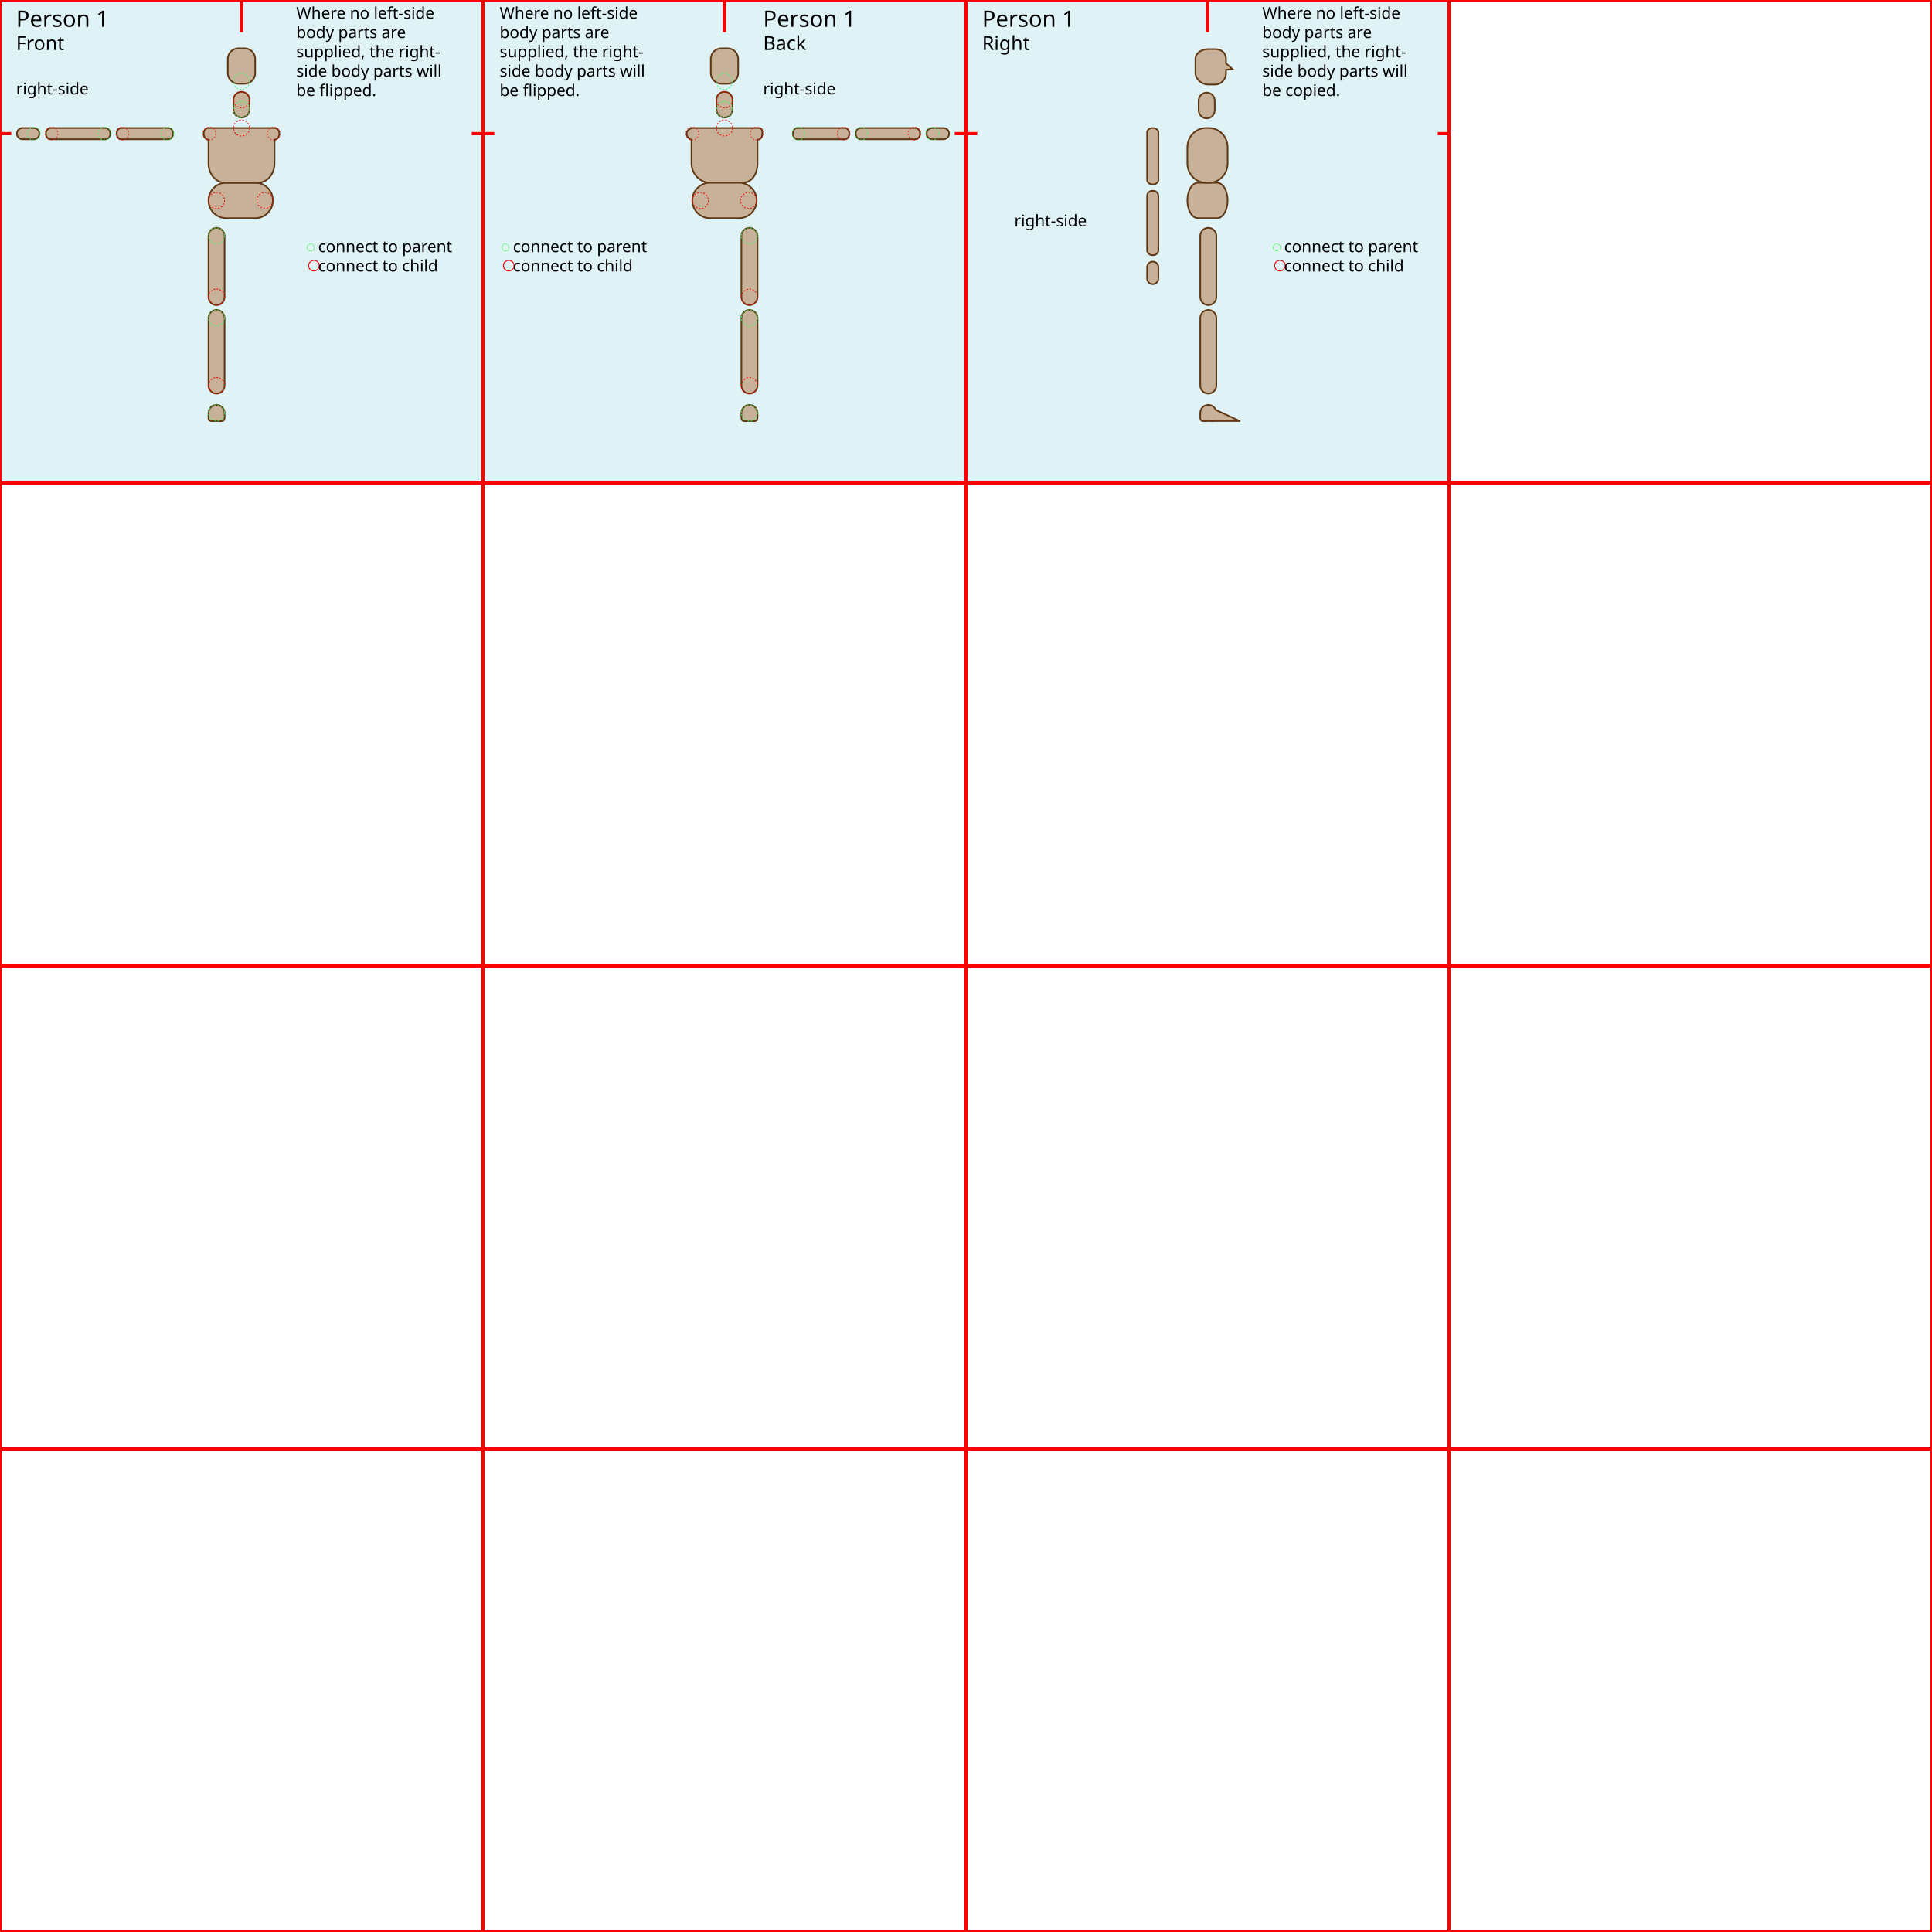
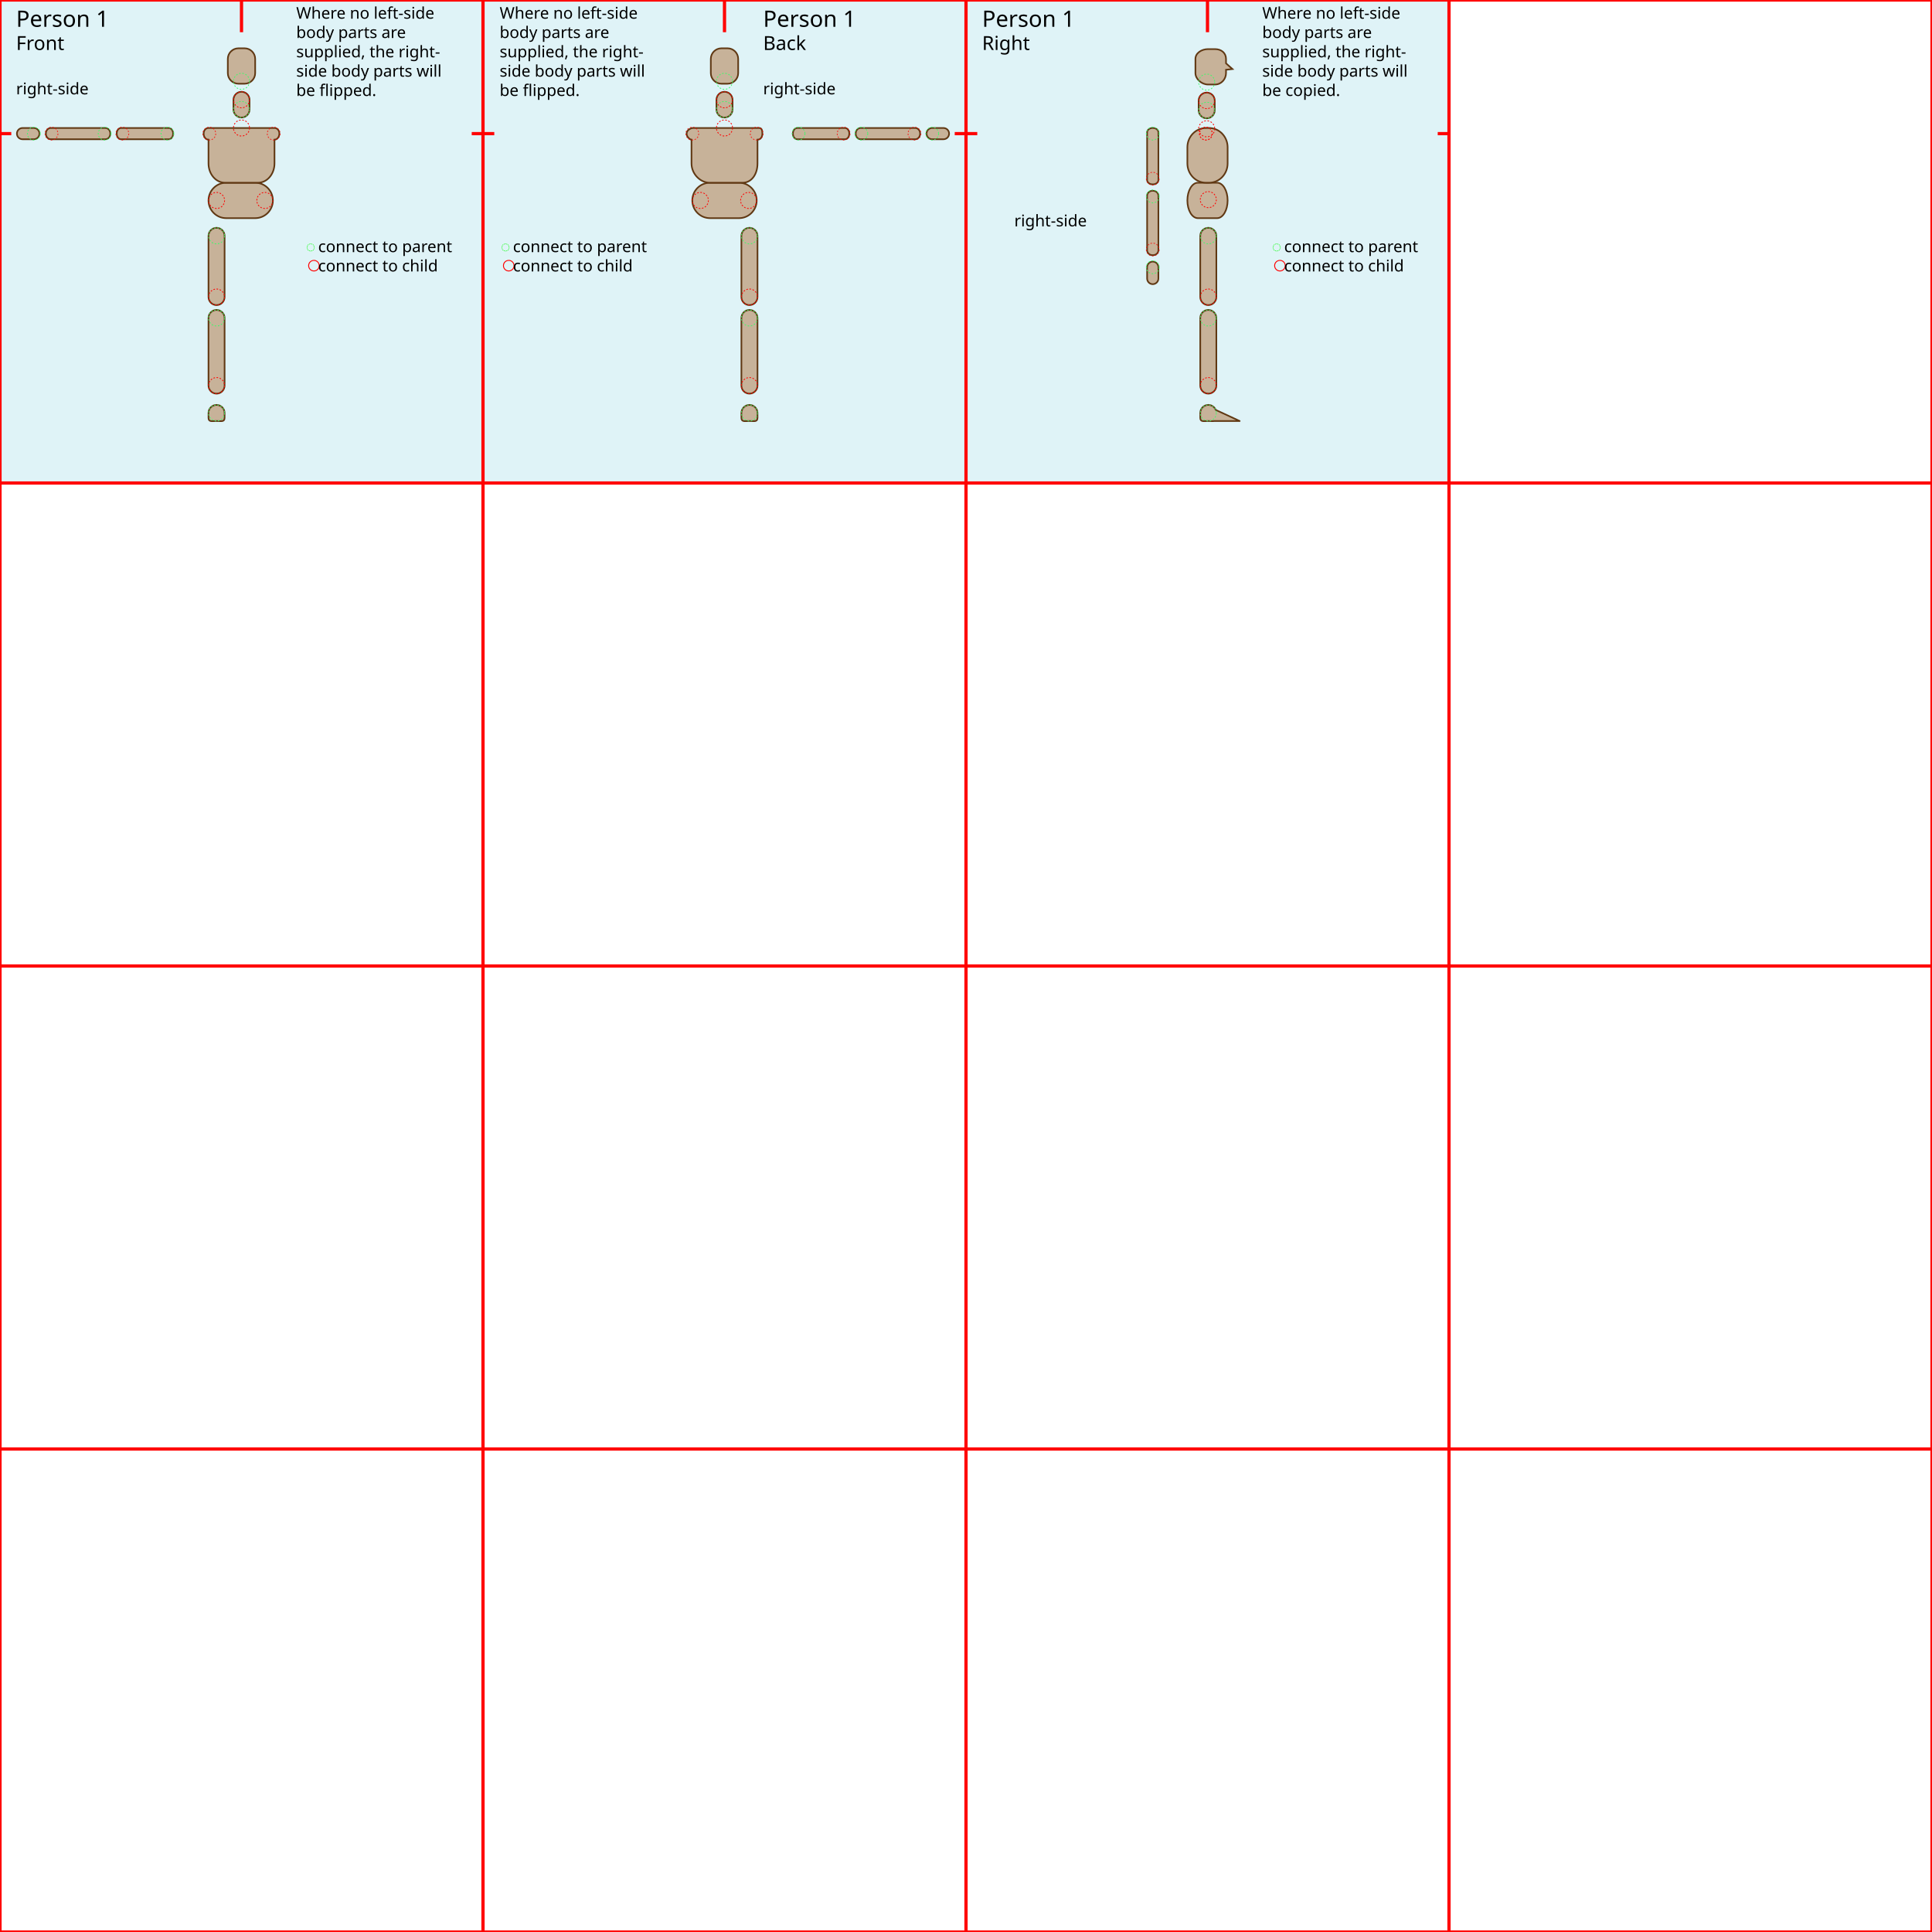
<svg xmlns="http://www.w3.org/2000/svg" version="1.1" x="0px" y="0px" width="1200px" height="1200px" viewBox="0 0 1200 1200" style="enable-background:new 0 0 1200 1200;" xml:space="preserve">
  <style type="text/css">

	.st0{fill:none;stroke:#FF0000;stroke-width:0.5;stroke-miterlimit:10;stroke-dasharray:1;}
	.st1{font-family:'Verdana';}
	.st2{opacity:0.3;fill:#95D7E4;}
	.st3{fill:none;stroke:#FF0000;stroke-width:0.5;stroke-miterlimit:10;stroke-dasharray:0.965,0.965;}
	.st4{font-family:'Verdana-Bold';}
	.st5{fill:#C7B299;stroke:#603813;stroke-miterlimit:10;}
	.st6{font-family:'MyriadPro-Regular';}
	.st7{opacity:0.8;}
	.st8{fill:#FF0000;}
	.st9{fill:#C7B299;stroke:#603813;stroke-linejoin:round;stroke-miterlimit:10;}
	.st10{fill:none;}
	.st11{fill:none;stroke:#FF0000;stroke-width:0.5;stroke-miterlimit:10;stroke-dasharray:0.98,0.98;}
	.st12{fill:#00FF00;}
	.st13{font-size:10;}
	.st14{font-size:12;}
	.st15{font-size:14;}
	.st16{opacity:0.9;fill:none;stroke:#33FF66;stroke-width:0.5;stroke-miterlimit:10;stroke-dasharray:1;}
	.st17{fill:none;stroke:#FF0000;stroke-width:2;stroke-miterlimit:10;}

</style>
  <g id="Background">
    <rect class="st2" width="300" height="300" />
    <rect x="300" class="st2" width="300" height="300" />
    <rect x="600" class="st2" width="300" height="300" />
    <line class="st17" x1="300" y1="0" x2="300" y2="1200" />
    <line class="st17" x1="600" y1="0" x2="600" y2="1200" />
    <line class="st17" x1="900" y1="0" x2="900" y2="1200" />
    <line class="st17" x1="0" y1="900" x2="1200" y2="900" />
    <line class="st17" x1="0" y1="600" x2="1200" y2="600" />
    <line class="st17" x1="0" y1="300" x2="1200" y2="300" />
    <rect class="st17" width="1200" height="1200" />
    <line class="st17" x1="150" y1="0" x2="150" y2="20" />
    <line class="st17" x1="450" y1="0" x2="450" y2="20" />
    <line class="st17" x1="750" y1="0" x2="750" y2="20" />
    <line class="st17" x1="300" y1="83" x2="293" y2="83" />
    <line class="st17" x1="7" y1="83" x2="0" y2="83" />
    <line class="st17" x1="600" y1="83" x2="593" y2="83" />
    <line class="st17" x1="307" y1="83" x2="300" y2="83" />
    <line class="st17" x1="900" y1="83" x2="893" y2="83" />
    <line class="st17" x1="607" y1="83" x2="600" y2="83" />
  </g>
  <g id="Components">
    <g id="person-1">
      <g id="person-1-front">
        <g id="person-1-front-body">
          <g id="person-1-front-pelvis-group">
            <path id="person-1-front-pelvis" class="st5" d="M169.5,124.5c0-6.075-4.925-11-11-11h-18c-6.075,0-11,4.925-11,11l0,0       c0,6.075,4.925,11,11,11h18C164.575,135.5,169.5,130.575,169.5,124.5L169.5,124.5z" />
            <g id="person-1-front-pelvis-socket-legs-right">
              <circle class="st11" cx="134.5" cy="124.5" r="5" />
            </g>
            <g id="person-1-front-pelvis-socket-legs-left">
              <circle class="st11" cx="164.5" cy="124.5" r="5" />
            </g>
          </g>
          <g id="person-1-front-arms">
            <g id="person-1-front-arms-right">
              <g id="person-1-front-arms-right-lower-group">
                <g id="person-1-front-arms-right-hand-group">
                  <path id="person-1-front-arms-right-hand" class="st5" d="M10.5,83c0,1.933,1.567,3.5,3.5,3.5h7c1.933,0,3.5-1.567,3.5-3.5          l0,0c0-1.933-1.567-3.5-3.5-3.5h-7C12.067,79.5,10.5,81.067,10.5,83L10.5,83z" />
                  <circle id="person-1-front-arms-right-hand-ball" class="st16" cx="21" cy="83" r="4" />
                </g>
                <path id="person-1-front-arms-right-lower" class="st5" d="M28.5,83.135c0,1.858,1.377,3.365,3.077,3.365h33.847         c1.699,0,3.077-1.507,3.077-3.365v-0.27c0-1.858-1.377-3.365-3.077-3.365H31.577c-1.699,0-3.077,1.507-3.077,3.365V83.135z" />
                <circle id="person-1-front-arms-right-lower-ball" class="st16" cx="65" cy="83" r="4" />
                <g id="person-1-front-arms-right-lower-socket" class="st7">
                  <circle class="st3" cx="32" cy="83" r="4" />
                </g>
              </g>
              <path id="person-1-front-arms-right-upper" class="st5" d="M72.5,83.135c0,1.858,1.205,3.365,2.692,3.365h29.616        c1.487,0,2.692-1.507,2.692-3.365v-0.27c0-1.858-1.205-3.365-2.692-3.365H75.192c-1.487,0-2.692,1.507-2.692,3.365V83.135z" />
              <circle id="person-1-front-arms-right-upper-ball" class="st16" cx="104" cy="83" r="4" />
              <g id="person-1-front-arms-right-upper-socket" class="st7">
                <circle class="st3" cx="76" cy="83" r="4" />
              </g>
            </g>
          </g>
          <g id="person-1-front-legs">
            <g id="person-1-front-legs-right">
              <g id="person-1-front-legs-right-upper-group">
                <g id="person-1-front-legs-right-lower-group">
                  <g id="person-1-front-legs-right-foot-group">
                    <path id="person-1-front-legs-right-foot" class="st5" d="M139.5,259.5c0,2.761-2.239,2-5,2l0,0c-2.761,0-5,0.761-5-2v-3           c0-2.761,2.239-5,5-5l0,0c2.761,0,5,2.239,5,5V259.5z" />
                    <circle id="person-1-front-legs-right-foot-ball" class="st16" cx="134.5" cy="256.5" r="5" />
                  </g>
                  <path id="person-1-front-legs-right-lower" class="st5" d="M139.5,197.5c0-2.761-2.239-5-5-5l0,0c-2.761,0-5,2.239-5,5v42          c0,2.761,2.239,5,5,5l0,0c2.761,0,5-2.239,5-5V197.5z" />
                  <circle id="person-1-front-legs-right-lower-ball" class="st16" cx="134.5" cy="197.5" r="5" />
                  <g id="person-1-front-legs-right-lower-socket">
                    <circle class="st11" cx="134.5" cy="239.5" r="5" />
                  </g>
                </g>
                <path id="person-1-front-legs-right-upper" class="st5" d="M139.5,146.5c0-2.761-2.239-5-5-5l0,0c-2.761,0-5,2.239-5,5v38         c0,2.761,2.239,5,5,5l0,0c2.761,0,5-2.239,5-5V146.5z" />
                <circle id="person-1-front-legs-upper-right-ball" class="st16" cx="134.5" cy="146.5" r="5" />
                <g id="person-1-front-legs-right-upper-socket">
                  <circle class="st11" cx="134.5" cy="184.5" r="5" />
                </g>
              </g>
            </g>
          </g>
          <g id="person-1-front-headneck">
            <g id="person-1-front-neck-group">
              <g id="person-1-front-head-group">
-                 <path id="person-1-front-neck" class="st5" d="M158.5,36.6c0-3.645-2.955-6.6-6.6-6.6h-3.8c-3.645,0-6.6,2.955-6.6,6.6v8.8         c0,3.645,2.955,6.6,6.6,6.6h3.8c3.645,0,6.6-2.955,6.6-6.6V36.6z" />
+                 <path id="person-1-front-head" class="st5" d="M158.5,36.6c0-3.645-2.955-6.6-6.6-6.6h-3.8c-3.645,0-6.6,2.955-6.6,6.6v8.8         c0,3.645,2.955,6.6,6.6,6.6h3.8c3.645,0,6.6-2.955,6.6-6.6V36.6z" />
                <circle id="person-1-front-head-ball" class="st16" cx="150" cy="50.5" r="5" />
              </g>
-               <path id="person-1-front-head" class="st5" d="M155,62c0-2.761-2.239-5-5-5l0,0c-2.761,0-5,2.239-5,5v6c0,2.761,2.239,5,5,5        l0,0c2.761,0,5-2.239,5-5V62z" />
+               <path id="person-1-front-neck" class="st5" d="M155,62c0-2.761-2.239-5-5-5l0,0c-2.761,0-5,2.239-5,5v6c0,2.761,2.239,5,5,5        l0,0c2.761,0,5-2.239,5-5V62z" />
              <circle id="person-1-front-headneck-ball" class="st16" cx="150" cy="68" r="5" />
              <g id="person-1-front-neck-socket">
                <circle class="st11" cx="150" cy="62" r="5" />
              </g>
            </g>
          </g>
          <g id="person-1-front-torso-group">
            <path id="person-1-front-torso" class="st5" d="M170.5,86.75c1.699,0,3-1.757,3-3.615v-0.27c0-1.858-1.301-3.365-3-3.365       h-7.077h-3.173h-20.5h-3.173H129.5c-1.699,0-3,1.507-3,3.365v0.27c0,1.858,1.301,3.615,3,3.615V92v9.5       c0,6.627,4.589,12,10.25,12h20.5c5.661,0,10.25-5.373,10.25-12V92V86.75z" />
            <g id="person-1-front-torso-socket-arms-right" class="st7">
              <circle class="st3" cx="130" cy="83" r="4" />
            </g>
            <g id="person-1-front-torso-socket-arms-left" class="st7">
              <circle class="st3" cx="170" cy="83" r="4" />
            </g>
            <circle id="person-1-front-headneck-socket" class="st0" cx="150" cy="79.5" r="5" />
          </g>
        </g>
      </g>
-       <g id="person-1-right-0">
+       <g id="person-1-right">
        <g id="person-1-right-body">
-           <path id="person-1-right-pelvis_2_" class="st5" d="M762.5,124.5c0-6.075-2.914-11-6.51-11h-11.98c-3.596,0-6.51,4.925-6.51,11      l0,0c0,6.075,2.914,11,6.51,11h11.98C759.586,135.5,762.5,130.575,762.5,124.5L762.5,124.5z" />
-           <g id="person-1-right-arms">
-             <g id="person-1-right-arms-right">
+           <g id="person-1-right-headneck">
+             <g id="person-1-right-neck-group">
+               <g id="person-1-right-head-group">
+                 <path id="person-1-right-head" class="st5" d="M765.5,42.889l-4-3.556V36.6c0-3.645-2.803-6.1-6.876-6.1h-4.248         c-4.073,0-7.876,2.455-7.876,6.1v8.8c0,3.645,3.803,7.1,7.876,7.1h4.248c4.073,0,6.876-3.455,6.876-7.1v-2.067L765.5,42.889z         " />
+                 <circle id="person-1-right-head-ball" class="st16" cx="749.5" cy="51" r="5" />
+               </g>
+               <path id="person-1-right-neck" class="st5" d="M754.5,62.5c0-2.761-2.238-5-5-5l0,0c-2.762,0-5,2.239-5,5v6        c0,2.761,2.238,5,5,5l0,0c2.762,0,5-2.239,5-5V62.5z" />
+               <circle id="person-1-right-headneck-ball" class="st16" cx="749.5" cy="68.5" r="5" />
+               <g id="person-1-right-neck-socket">
+                 <circle class="st11" cx="749.5" cy="62.5" r="5" />
+               </g>
+             </g>
+           </g>
+           <g id="person-1-right-pelvis-group">
+             <g id="person-1-right-pelvis-socket-legs-left">
+               <circle class="st11" cx="750.5" cy="124" r="5" />
+             </g>
+             <path id="person-1-right-pelvis" class="st5" d="M762.5,124.5c0-6.075-2.914-11-6.51-11h-11.98c-3.596,0-6.51,4.925-6.51,11       l0,0c0,6.075,2.914,11,6.51,11h11.98C759.586,135.5,762.5,130.575,762.5,124.5L762.5,124.5z" />
+             <g id="person-1-right-pelvis-socket-legs-right">
+               <circle class="st11" cx="750.5" cy="124" r="5" />
+             </g>
+           </g>
+           <g id="person-1-right-torso-group">
+             <path id="person-1-right-torso" class="st5" d="M762.5,91.5c0-6.627-5.166-12-11.538-12h-1.924       c-6.372,0-11.538,5.373-11.538,12v10c0,6.627,5.166,12,11.538,12h1.924c6.372,0,11.538-5.373,11.538-12V91.5z" />
+             <circle id="person-1-right-headneck-socket" class="st0" cx="749.5" cy="80" r="5" />
+             <g id="person-1-right-torso-socket-arms-right" class="st7">
+               <circle class="st3" cx="749" cy="83" r="4" />
+             </g>
+             <g id="person-1-right-torso-socket-arms-left" class="st7">
+               <circle class="st3" cx="749" cy="83" r="4" />
+             </g>
+           </g>
+           <g id="person-1-right-legs-right">
+             <g id="person-1-right-legs-right-upper-group">
+               <g id="person-1-right-legs-right-lower-group">
+                 <g id="person-1-right-legs-right-foot-group">
+                   <path id="person-1-right-legs-right-foot" class="st9" d="M770,261.5l-14.877-6.894c-0.747-1.821-2.532-3.106-4.623-3.106          c-2.762,0-5,2.239-5,5v3c0,2.761,2.238,2,5,2c1.462,0,2.773,0.209,3.688,0H770z" />
+                   <circle id="person-1-right-legs-right-foot-ball" class="st16" cx="750.5" cy="256.5" r="5" />
+                 </g>
+                 <path id="person-1-right-legs-right-lower" class="st5" d="M755.5,197.5c0-2.761-2.238-5-5-5l0,0c-2.762,0-5,2.239-5,5v42         c0,2.761,2.238,5,5,5l0,0c2.762,0,5-2.239,5-5V197.5z" />
+                 <g id="person-1-right-legs-right-lower-socket">
+                   <circle class="st11" cx="750.5" cy="239.5" r="5" />
+                 </g>
+                 <circle id="person-1-right-legs-right-lower-ball" class="st16" cx="750.5" cy="197.5" r="5" />
+               </g>
+               <path id="person-1-right-legs-right-upper" class="st5" d="M755.5,146.5c0-2.761-2.238-5-5-5l0,0c-2.762,0-5,2.239-5,5v38        c0,2.761,2.238,5,5,5l0,0c2.762,0,5-2.239,5-5V146.5z" />
+               <circle id="person-1-right-legs-upper-right-ball" class="st16" cx="750.5" cy="146.5" r="5" />
+               <g id="person-1-right-legs-right-upper-socket">
+                 <circle class="st11" cx="750.5" cy="184.5" r="5" />
+               </g>
+             </g>
+           </g>
+           <g id="person-1-right-arms-right">
+             <g id="person-1-right-arms-right-lower-group">
+               <g id="person-1-right-arms-right-hand-group">
+                 <path id="person-1-right-arms-right-hand" class="st5" d="M716,176.5c1.934,0,3.5-1.566,3.5-3.5v-7         c0-1.934-1.566-3.5-3.5-3.5l0,0c-1.934,0-3.5,1.566-3.5,3.5v7C712.5,174.934,714.066,176.5,716,176.5L716,176.5z" />
+                 <circle id="person-1-right-arms-right-hand-ball" class="st16" cx="716" cy="166" r="4" />
+               </g>
              <path id="person-1-right-arms-right-lower" class="st5" d="M716.135,158.5c1.858,0,3.365-1.377,3.365-3.076v-33.848        c0-1.699-1.507-3.076-3.365-3.076h-0.27c-1.858,0-3.365,1.377-3.365,3.076v33.848c0,1.699,1.507,3.076,3.365,3.076H716.135z" />
-               <path id="person-1-right-arms-right-upper" class="st5" d="M716.135,114.5c1.858,0,3.365-1.205,3.365-2.691V82.191        c0-1.486-1.507-2.691-3.365-2.691h-0.27c-1.858,0-3.365,1.205-3.365,2.691v29.617c0,1.486,1.507,2.691,3.365,2.691H716.135z" />
-               <path id="person-1-right-arms-right-hand" class="st5" d="M716,176.5c1.934,0,3.5-1.566,3.5-3.5v-7c0-1.934-1.566-3.5-3.5-3.5        l0,0c-1.934,0-3.5,1.566-3.5,3.5v7C712.5,174.934,714.066,176.5,716,176.5L716,176.5z" />
-             </g>
-           </g>
-           <g id="person-1-right-legs">
-             <g id="person-1-right-legs-right">
-               <path id="person-1-right-legs-right-lower_2_" class="st5" d="M755.5,197.5c0-2.761-2.238-5-5-5l0,0c-2.762,0-5,2.239-5,5v42        c0,2.761,2.238,5,5,5l0,0c2.762,0,5-2.239,5-5V197.5z" />
-               <path id="person-1-right-legs-right-upper_2_" class="st5" d="M755.5,146.5c0-2.761-2.238-5-5-5l0,0c-2.762,0-5,2.239-5,5v38        c0,2.761,2.238,5,5,5l0,0c2.762,0,5-2.239,5-5V146.5z" />
-               <path id="person-1-right-legs-right-foot_2_" class="st9" d="M770,261.5l-14.877-6.894c-0.747-1.821-2.532-3.106-4.623-3.106        c-2.762,0-5,2.239-5,5v3c0,2.761,2.238,2,5,2c1.462,0,2.773,0.209,3.688,0H770z" />
-             </g>
-           </g>
-           <g id="person-1-right-headneck">
-             <path id="person-1-right-neck" class="st5" d="M754.5,62.5c0-2.761-2.238-5-5-5l0,0c-2.762,0-5,2.239-5,5v6       c0,2.761,2.238,5,5,5l0,0c2.762,0,5-2.239,5-5V62.5z" />
-             <path id="person-1-right-head" class="st5" d="M765.5,42.889l-4-3.556V36.6c0-3.645-2.803-6.1-6.876-6.1h-4.248       c-4.073,0-7.876,2.455-7.876,6.1v8.8c0,3.645,3.803,7.1,7.876,7.1h4.248c4.073,0,6.876-3.455,6.876-7.1v-2.067L765.5,42.889z" />
-           </g>
-           <path id="person-1-right-torso_2_" class="st5" d="M762.5,91.5c0-6.627-5.166-12-11.538-12h-1.924      c-6.372,0-11.538,5.373-11.538,12v10c0,6.627,5.166,12,11.538,12h1.924c6.372,0,11.538-5.373,11.538-12V91.5z" />
+               <circle id="person-1-right-arms-right-lower-ball" class="st16" cx="715.999" cy="122" r="4" />
+               <g id="person-1-right-arms-right-lower-socket" class="st7">
+                 <circle class="st3" cx="715.999" cy="155" r="4" />
+               </g>
+             </g>
+             <path id="person-1-right-arms-right-upper" class="st5" d="M716.135,114.5c1.858,0,3.365-1.205,3.365-2.691V82.191       c0-1.486-1.507-2.691-3.365-2.691h-0.27c-1.858,0-3.365,1.205-3.365,2.691v29.617c0,1.486,1.507,2.691,3.365,2.691H716.135z" />
+             <circle id="person-1-right-arms-right-upper-ball" class="st16" cx="716" cy="83" r="4" />
+             <g id="person-1-right-arms-right-upper-socket" class="st7">
+               <circle class="st3" cx="716" cy="111" r="4" />
+             </g>
+           </g>
        </g>
      </g>
      <g id="person-1-back">
        <g id="person-1-back-body">
-           <g id="person-1-back-torso-group">
-             <path id="person-1-back-torso" class="st5" d="M429.5,86.75c-1,0-3-1.757-3-3.615v-0.27c0-1.858,2.301-3.365,4-3.365h7.077       h3.173h20.5h3.173h7.077c1.699,0,2,1.507,2,3.365v0.27c0,1.858-1,3.615-3,3.615V92v9.5c0,6.627-3.589,12-9.25,12h-20.5       c-5.661,0-11.25-5.373-11.25-12V92V86.75z" />
-             <g id="person-1-back-torso-socket-arms-right" class="st7">
-               <circle class="st3" cx="470" cy="83" r="4" />
-             </g>
-             <g id="person-1-back-torso-socket-arms-left" class="st7">
-               <circle class="st3" cx="430" cy="83" r="4" />
-             </g>
-             <circle id="person-1-back-headneck-socket" class="st0" cx="450" cy="79.5" r="5" />
-           </g>
-           <g id="person-1-back-pelvis-group">
-             <path id="person-1-back-pelvis" class="st5" d="M470,124.5c0,6.075-4.925,11-11,11h-18c-6.075,0-11-4.925-11-11l0,0       c0-6.075,4.925-11,11-11h18C465.075,113.5,470,118.425,470,124.5L470,124.5z" />
-             <g id="person-1-back-pelvis-socket-legs-right">
-               <circle class="st11" cx="465" cy="124.5" r="5" />
-             </g>
-             <g id="person-1-back-pelvis-socket-legs-left">
-               <circle class="st11" cx="435" cy="124.5" r="5" />
-             </g>
-           </g>
          <g id="person-1-back-headneck">
            <g id="person-1-back-neck-group">
              <g id="person-1-back-head-group">
-                 <path id="person-1-back-neck" class="st5" d="M441.5,36.6c0-3.645,2.955-6.6,6.6-6.6h3.8c3.645,0,6.6,2.955,6.6,6.6v8.8         c0,3.645-2.955,6.6-6.6,6.6h-3.8c-3.645,0-6.6-2.955-6.6-6.6V36.6z" />
+                 <path id="person-1-back-head" class="st5" d="M441.5,36.6c0-3.645,2.955-6.6,6.6-6.6h3.8c3.645,0,6.6,2.955,6.6,6.6v8.8         c0,3.645-2.955,6.6-6.6,6.6h-3.8c-3.645,0-6.6-2.955-6.6-6.6V36.6z" />
                <circle id="person-1-back-head-ball" class="st16" cx="450" cy="50.5" r="5" />
              </g>
-               <path id="person-1-back-head" class="st5" d="M445,62c0-2.761,2.239-5,5-5l0,0c2.761,0,5,2.239,5,5v6c0,2.761-2.239,5-5,5l0,0        c-2.761,0-5-2.239-5-5V62z" />
+               <path id="person-1-back-neck" class="st5" d="M445,62c0-2.761,2.239-5,5-5l0,0c2.761,0,5,2.239,5,5v6c0,2.761-2.239,5-5,5l0,0        c-2.761,0-5-2.239-5-5V62z" />
              <circle id="person-1-back-headneck-ball" class="st16" cx="450" cy="68" r="5" />
              <g id="person-1-back-neck-socket">
                <circle class="st11" cx="450" cy="62" r="5" />
              </g>
            </g>
          </g>
          <g id="person-1-back-legs">
            <g id="person-1-back-legs-right">
              <g id="person-1-back-legs-right-upper-group">
                <g id="person-1-back-legs-right-lower-group">
                  <g id="person-1-back-legs-right-foot-group">
                    <path id="person-1-back-legs-right-foot" class="st5" d="M460.5,259.5c0,2.761,2.239,2,5,2l0,0c2.761,0,5,0.761,5-2v-3           c0-2.761-2.239-5-5-5l0,0c-2.761,0-5,2.239-5,5V259.5z" />
                    <circle id="person-1-back-legs-right-foot-ball" class="st16" cx="465.5" cy="256.5" r="5" />
                  </g>
                  <path id="person-1-back-legs-right-lower" class="st5" d="M470.5,239.5c0,2.761-2.239,5-5,5l0,0c-2.761,0-5-2.239-5-5v-42          c0-2.761,2.239-5,5-5l0,0c2.761,0,5,2.239,5,5V239.5z" />
                  <circle id="person-1-back-legs-right-lower-ball" class="st16" cx="465.5" cy="197.5" r="5" />
                  <g id="person-1-back-legs-right-lower-socket">
                    <circle class="st11" cx="465.5" cy="239.5" r="5" />
                  </g>
                </g>
                <path id="person-1-back-legs-right-upper" class="st5" d="M470.5,184.5c0,2.761-2.239,5-5,5l0,0c-2.761,0-5-2.239-5-5v-38         c0-2.761,2.239-5,5-5l0,0c2.761,0,5,2.239,5,5V184.5z" />
                <circle id="person-1-back-legs-upper-right-ball" class="st16" cx="465.5" cy="146.5" r="5" />
                <g id="person-1-back-legs-right-upper-socket">
                  <circle class="st11" cx="465.5" cy="184.5" r="5" />
                </g>
              </g>
            </g>
          </g>
          <g id="person-1-back-arms">
            <g id="person-1-back-arms-right">
              <g id="person-1-back-arms-right-lower-group">
                <g id="person-1-back-arms-right-hand-group">
                  <path id="person-1-back-arms-right-hand" class="st5" d="M589.5,83c0,1.933-1.567,3.5-3.5,3.5h-7          c-1.933,0-3.5-1.567-3.5-3.5l0,0c0-1.933,1.567-3.5,3.5-3.5h7C587.933,79.5,589.5,81.067,589.5,83L589.5,83z" />
                  <circle id="person-1-back-arms-right-hand-ball" class="st16" cx="579" cy="83" r="4" />
                </g>
                <path id="person-1-back-arms-right-lower" class="st5" d="M571.5,83.135c0,1.858-1.377,3.365-3.077,3.365h-33.847         c-1.699,0-3.077-1.507-3.077-3.365v-0.27c0-1.858,1.377-3.365,3.077-3.365h33.847c1.699,0,3.077,1.507,3.077,3.365V83.135z" />
                <circle id="person-1-back-arms-right-lower-ball" class="st16" cx="535" cy="83" r="4" />
                <g id="person-1-back-arms-right-lower-socket" class="st7">
                  <circle class="st3" cx="568" cy="83" r="4" />
                </g>
              </g>
              <path id="person-1-back-arms-right-upper" class="st5" d="M527.5,83.135c0,1.858-1.205,3.365-2.692,3.365h-29.616        c-1.487,0-2.692-1.507-2.692-3.365v-0.27c0-1.858,1.205-3.365,2.692-3.365h29.616c1.487,0,2.692,1.507,2.692,3.365V83.135z" />
              <circle id="person-1-back-arms-right-upper-ball" class="st16" cx="496" cy="83" r="4" />
              <g id="person-1-back-arms-right-upper-socket" class="st7">
                <circle class="st3" cx="524" cy="83" r="4" />
              </g>
            </g>
          </g>
+           <g id="person-1-back-pelvis-group">
+             <path id="person-1-back-pelvis" class="st5" d="M470,124.5c0,6.075-4.925,11-11,11h-18c-6.075,0-11-4.925-11-11l0,0       c0-6.075,4.925-11,11-11h18C465.075,113.5,470,118.425,470,124.5L470,124.5z" />
+             <g id="person-1-back-pelvis-socket-legs-right">
+               <circle class="st11" cx="465" cy="124.5" r="5" />
+             </g>
+             <g id="person-1-back-pelvis-socket-legs-left">
+               <circle class="st11" cx="435" cy="124.5" r="5" />
+             </g>
+           </g>
+           <g id="person-1-back-torso-group">
+             <path id="person-1-back-torso" class="st5" d="M429.5,86.75c-1,0-3-1.757-3-3.615v-0.27c0-1.858,2.301-3.365,4-3.365h7.077       h3.173h20.5h3.173h7.077c1.699,0,2,1.507,2,3.365v0.27c0,1.858-1,3.615-3,3.615V92v9.5c0,6.627-3.589,12-9.25,12h-20.5       c-5.661,0-11.25-5.373-11.25-12V92V86.75z" />
+             <g id="person-1-back-torso-socket-arms-right" class="st7">
+               <circle class="st3" cx="470" cy="83" r="4" />
+             </g>
+             <g id="person-1-back-torso-socket-arms-left" class="st7">
+               <circle class="st3" cx="430" cy="83" r="4" />
+             </g>
+             <circle id="person-1-back-headneck-socket" class="st0" cx="450" cy="79.5" r="5" />
+           </g>
        </g>
      </g>
    </g>
  </g>
  <g id="Labels">
    <rect x="10" y="6" class="st10" width="123" height="33" />
    <text transform="matrix(1 0 0 1 10 16.6401)">
      <tspan x="0" y="0" class="st4 st15">Person 1</tspan>
      <tspan x="0" y="14.4" class="st4 st14">Front</tspan>
    </text>
    <rect x="184" y="4" class="st10" width="107" height="72" />
    <text transform="matrix(1 0 0 1 184 11.6001)">
      <tspan x="0" y="0" class="st1 st13">Where no left-side </tspan>
      <tspan x="0" y="12" class="st1 st13">body parts are </tspan>
      <tspan x="0" y="24" class="st1 st13">supplied, the right-</tspan>
      <tspan x="0" y="36" class="st1 st13">side body parts will </tspan>
      <tspan x="0" y="48" class="st1 st13">be flipped.</tspan>
    </text>
    <rect x="10" y="51" class="st10" width="114" height="18" />
    <text transform="matrix(1 0 0 1 10 58.6001)" class="st1 st13">right-side</text>
    <rect x="190" y="149" class="st10" width="105" height="81" />
    <text transform="matrix(1 0 0 1 190 156.6001)">
      <tspan x="0" y="0" class="st12 st6 st13">◌</tspan>
      <tspan x="5" y="0" class="st1 st13"> connect to parent</tspan>
      <tspan x="0" y="12" class="st8 st6 st13">⃝</tspan>
      <tspan x="5" y="12" class="st1 st13"> connect to child</tspan>
    </text>
    <rect x="474" y="6" class="st10" width="123" height="33" />
    <text transform="matrix(1 0 0 1 474 16.6401)">
      <tspan x="0" y="0" class="st4 st15">Person 1</tspan>
      <tspan x="0" y="14.4" class="st4 st14">Back</tspan>
    </text>
    <rect x="310.333" y="4" class="st10" width="107" height="72" />
    <text transform="matrix(1 0 0 1 310.3335 11.6001)">
      <tspan x="0" y="0" class="st1 st13">Where no left-side </tspan>
      <tspan x="0" y="12" class="st1 st13">body parts are </tspan>
      <tspan x="0" y="24" class="st1 st13">supplied, the right-</tspan>
      <tspan x="0" y="36" class="st1 st13">side body parts will </tspan>
      <tspan x="0" y="48" class="st1 st13">be flipped.</tspan>
    </text>
    <rect x="474" y="51" class="st10" width="114" height="18" />
    <text transform="matrix(1 0 0 1 474 58.6001)" class="st1 st13">right-side</text>
    <rect x="311" y="149" class="st10" width="105" height="81" />
    <text transform="matrix(1 0 0 1 311 156.6001)">
      <tspan x="0" y="0" class="st12 st6 st13">◌</tspan>
      <tspan x="5" y="0" class="st1 st13"> connect to parent</tspan>
      <tspan x="0" y="12" class="st8 st6 st13">⃝</tspan>
      <tspan x="5" y="12" class="st1 st13"> connect to child</tspan>
    </text>
    <rect x="610" y="6" class="st10" width="123" height="33" />
    <text transform="matrix(1 0 0 1 610 16.6401)">
      <tspan x="0" y="0" class="st4 st15">Person 1</tspan>
      <tspan x="0" y="14.4" class="st4 st14">Right</tspan>
    </text>
    <rect x="784" y="4" class="st10" width="107" height="72" />
    <text transform="matrix(1 0 0 1 784 11.6001)">
      <tspan x="0" y="0" class="st1 st13">Where no left-side </tspan>
      <tspan x="0" y="12" class="st1 st13">body parts are </tspan>
      <tspan x="0" y="24" class="st1 st13">supplied, the right-</tspan>
      <tspan x="0" y="36" class="st1 st13">side body parts will </tspan>
      <tspan x="0" y="48" class="st1 st13">be copied.</tspan>
    </text>
    <rect x="630" y="133" class="st10" width="77" height="14" />
    <text transform="matrix(1 0 0 1 630 140.6001)" class="st1 st13">right-side</text>
    <rect x="790" y="149" class="st10" width="105" height="81" />
    <text transform="matrix(1 0 0 1 790 156.6001)">
      <tspan x="0" y="0" class="st12 st6 st13">◌</tspan>
      <tspan x="5" y="0" class="st1 st13"> connect to parent</tspan>
      <tspan x="0" y="12" class="st8 st6 st13">⃝</tspan>
      <tspan x="5" y="12" class="st1 st13"> connect to child</tspan>
    </text>
  </g>
</svg>
